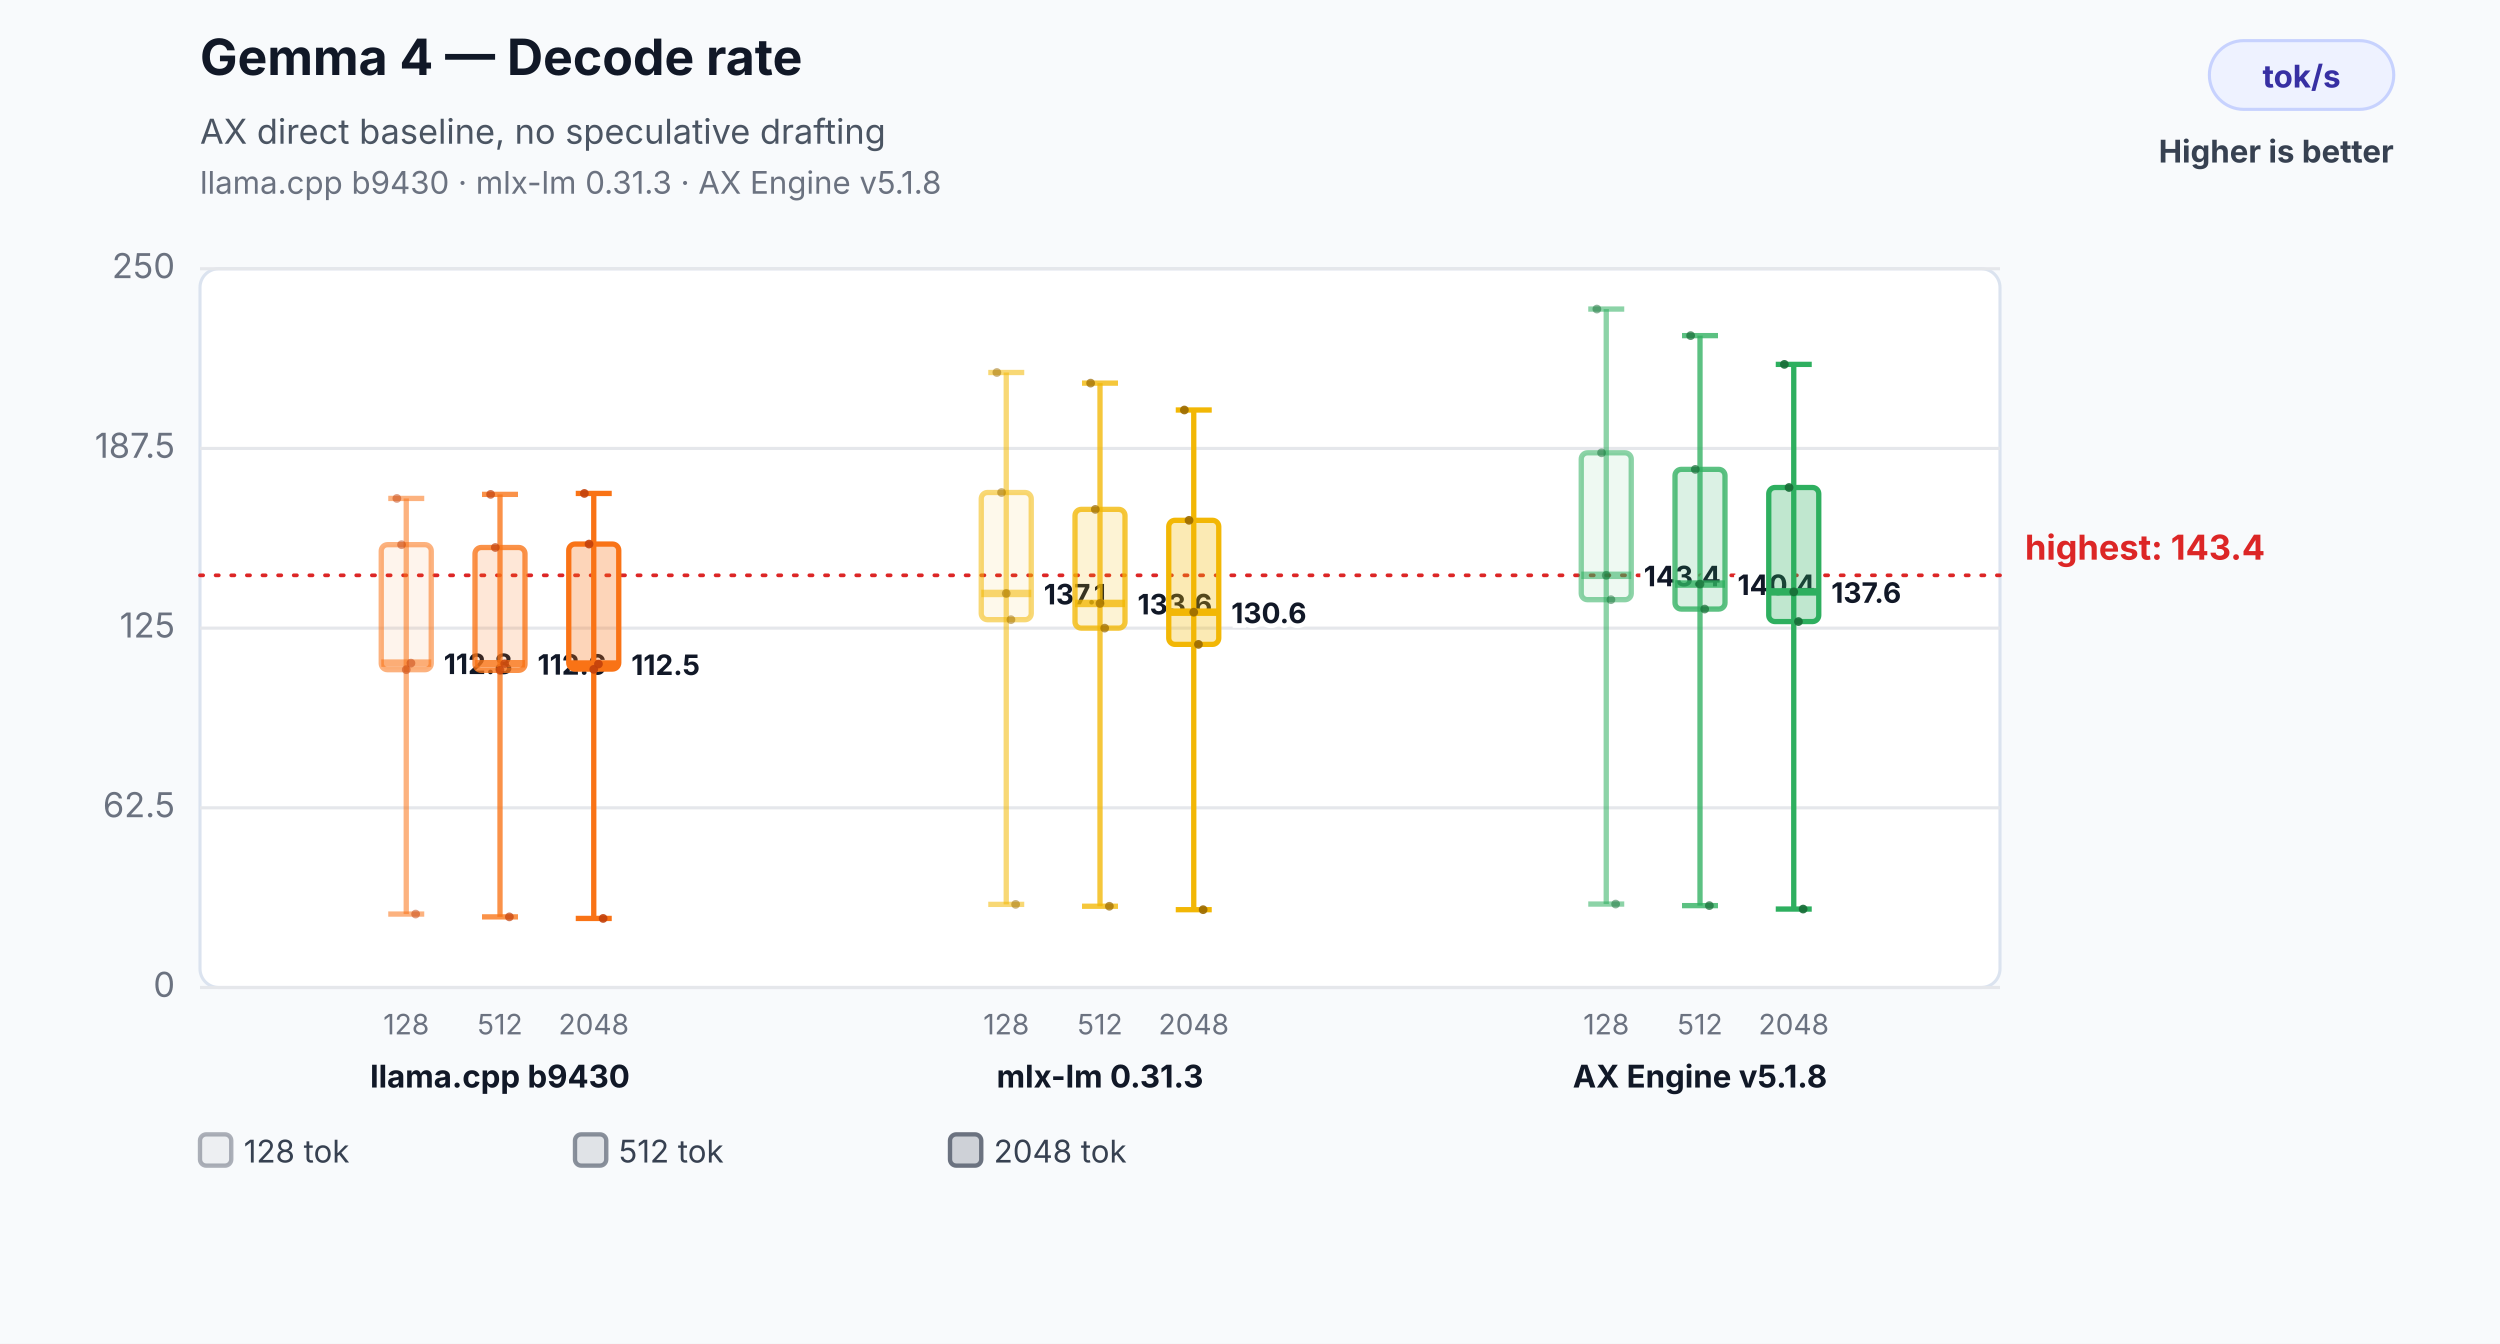
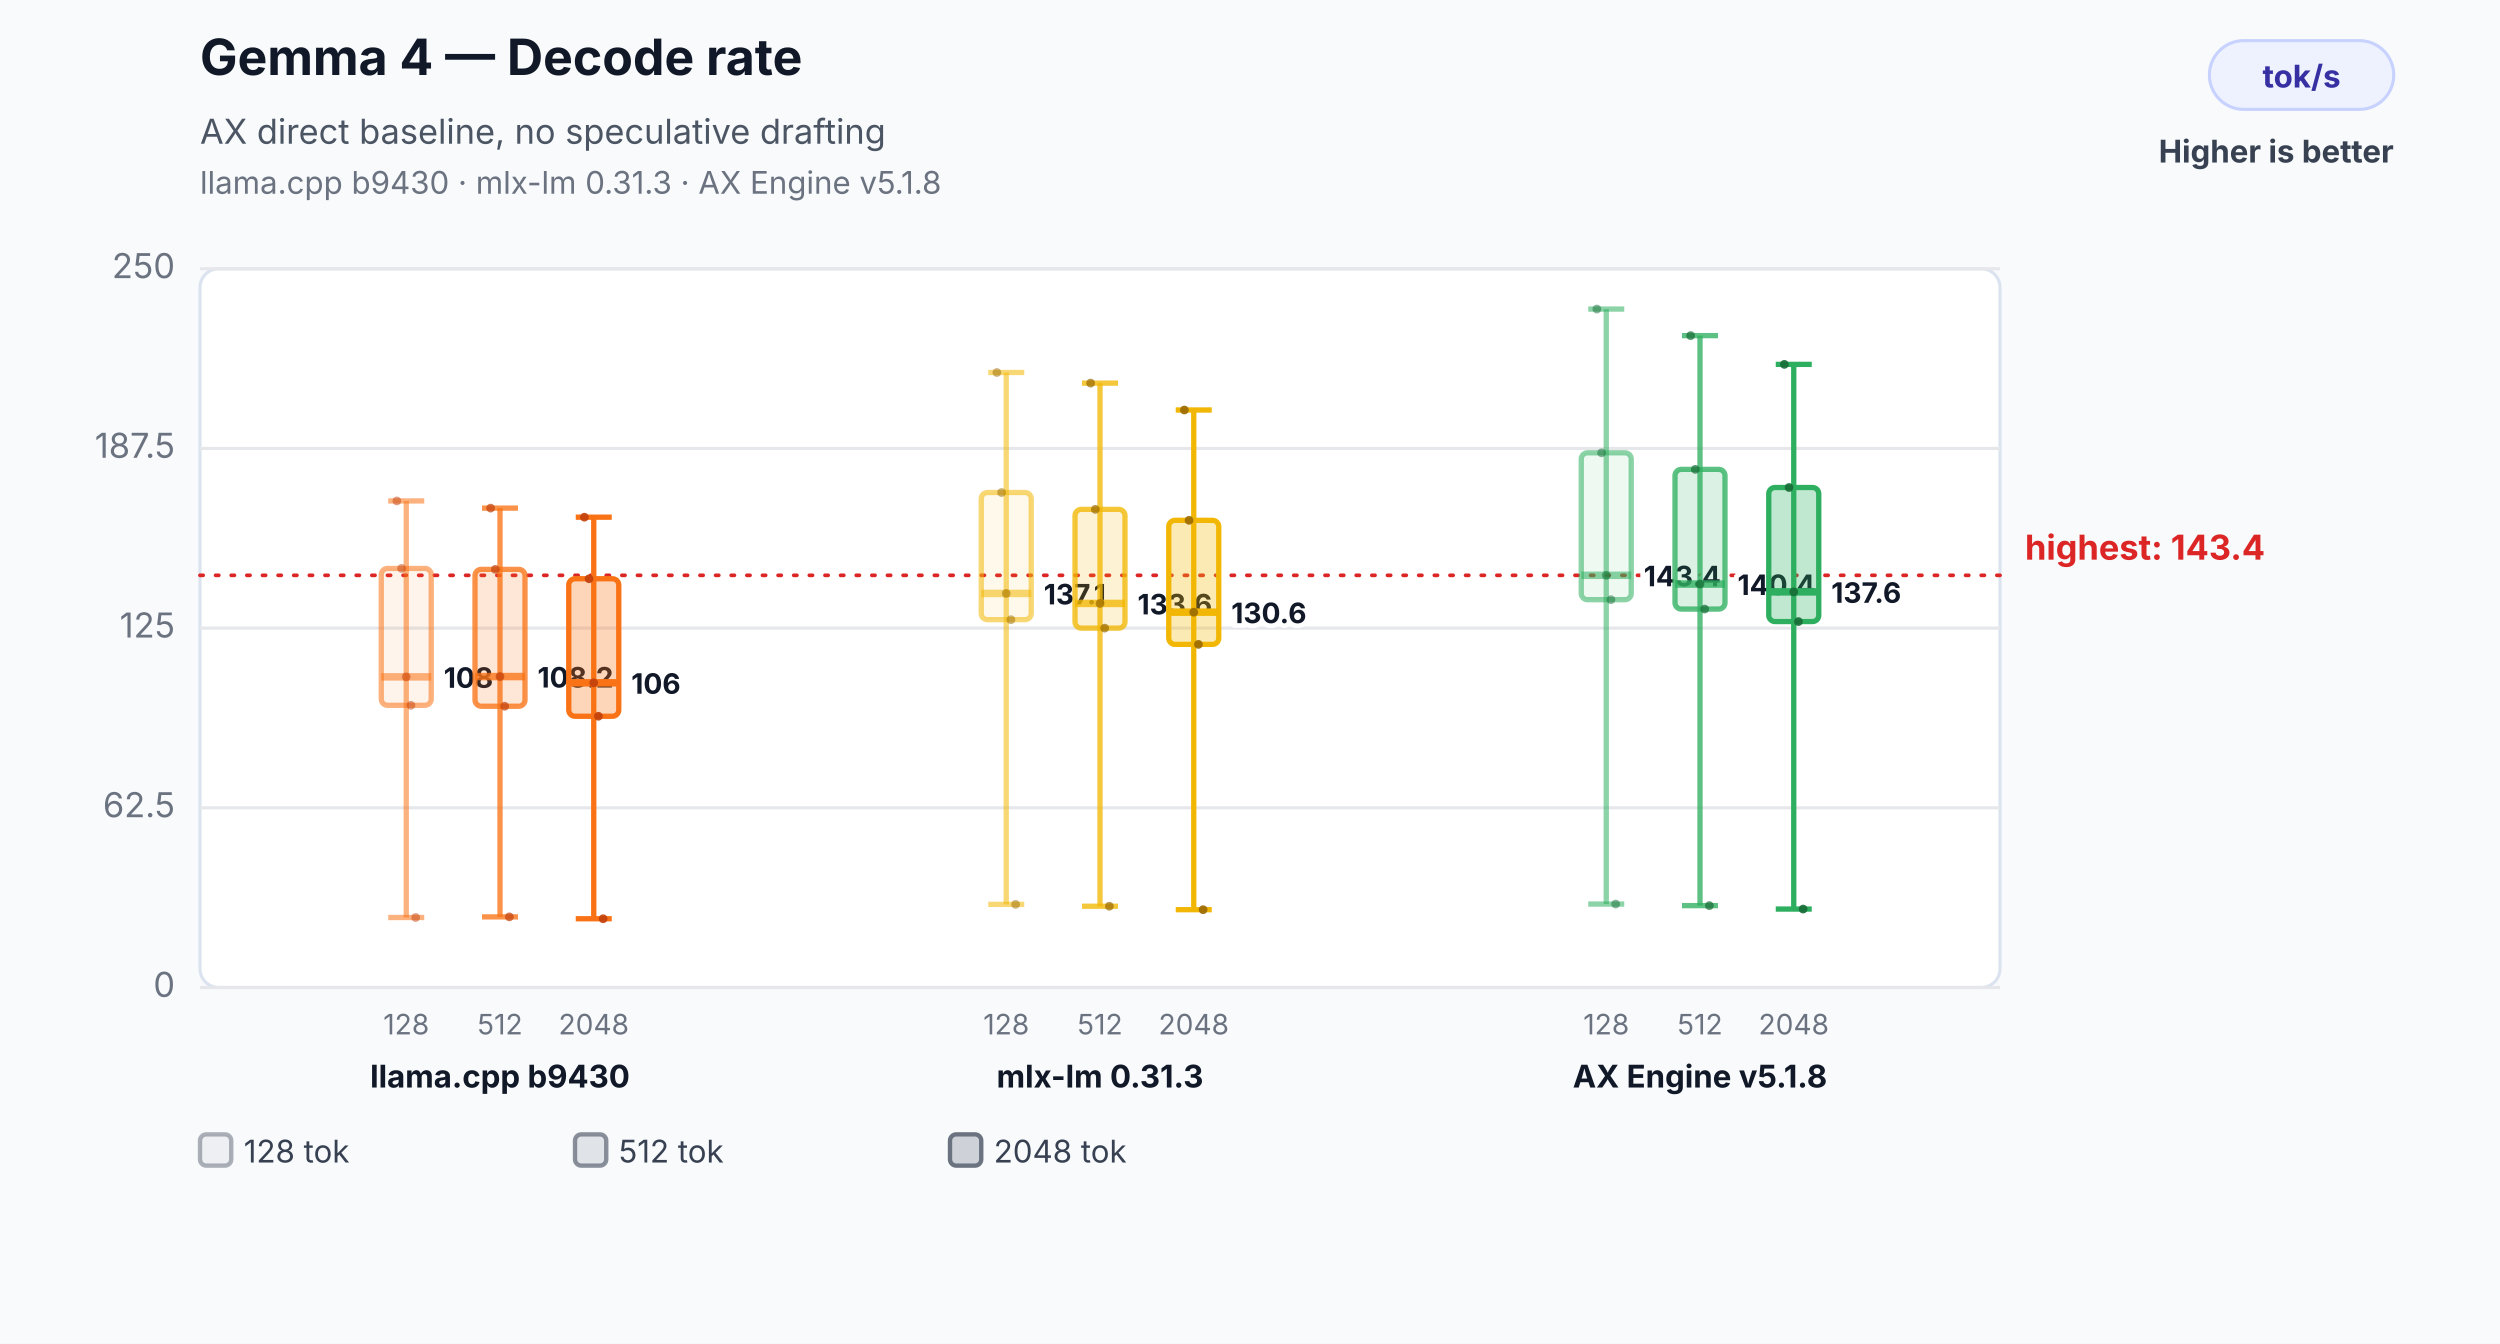
<svg xmlns="http://www.w3.org/2000/svg" width="800" height="430" viewBox="0 0 800 430" role="img" aria-labelledby="title desc">
  <rect width="800" height="430" fill="#f8fafc" />
  <text x="64" y="24" font-family="Inter,Segoe UI,Arial,sans-serif" font-size="16" font-weight="700" fill="#111827">Gemma 4 — Decode rate</text>
  <text x="64" y="46" font-family="Inter,Segoe UI,Arial,sans-serif" font-size="11" fill="#4b5563">AX direct baseline, no speculative drafting</text>
  <text x="64" y="62" font-family="Inter,Segoe UI,Arial,sans-serif" font-size="10" fill="#6b7280">llama.cpp b9430 · mlx-lm 0.31.3 · AX Engine v5.1.8</text>
  <rect x="707" y="13" width="59" height="22" rx="11" fill="#eef2ff" stroke="#c7d2fe" />
  <text x="736.5" y="28" text-anchor="middle" font-family="Inter,Segoe UI,Arial,sans-serif" font-size="10" font-weight="700" fill="#3730a3">tok/s</text>
  <text x="766" y="52" text-anchor="end" font-family="Inter,Segoe UI,Arial,sans-serif" font-size="10" font-weight="700" fill="#374151">Higher is better</text>
  <rect x="64" y="86" width="576" height="230" rx="6" fill="#ffffff" stroke="#dbe3ef" />
  <line x1="64" y1="316.0" x2="640" y2="316.0" stroke="#e5e7eb" stroke-width="1" />
  <text x="56" y="319.0" text-anchor="end" font-family="Inter,Segoe UI,Arial,sans-serif" font-size="11" fill="#6b7280">0</text>
  <line x1="64" y1="258.5" x2="640" y2="258.5" stroke="#e5e7eb" stroke-width="1" />
  <text x="56" y="261.5" text-anchor="end" font-family="Inter,Segoe UI,Arial,sans-serif" font-size="11" fill="#6b7280">62.5</text>
  <line x1="64" y1="201.0" x2="640" y2="201.0" stroke="#e5e7eb" stroke-width="1" />
  <text x="56" y="204.0" text-anchor="end" font-family="Inter,Segoe UI,Arial,sans-serif" font-size="11" fill="#6b7280">125</text>
  <line x1="64" y1="143.5" x2="640" y2="143.5" stroke="#e5e7eb" stroke-width="1" />
  <text x="56" y="146.5" text-anchor="end" font-family="Inter,Segoe UI,Arial,sans-serif" font-size="11" fill="#6b7280">187.5</text>
  <line x1="64" y1="86.0" x2="640" y2="86.0" stroke="#e5e7eb" stroke-width="1" />
  <text x="56" y="89.0" text-anchor="end" font-family="Inter,Segoe UI,Arial,sans-serif" font-size="11" fill="#6b7280">250</text>
  <line x1="64" y1="184.1" x2="640" y2="184.1" stroke="#dc2626" stroke-width="1.2" stroke-dasharray="1 4" stroke-linecap="round" />
  <text x="648" y="179.1" text-anchor="start" font-family="Inter,Segoe UI,Arial,sans-serif" font-size="11" font-weight="700" fill="#dc2626" data-label="highest median">highest: 143.4</text>
-   <line x1="130" y1="159.5" x2="130" y2="292.5" stroke="#f97316" stroke-opacity="0.55" stroke-width="1.7" />
-   <line x1="124.24" y1="159.5" x2="135.76" y2="159.5" stroke="#f97316" stroke-opacity="0.55" stroke-width="1.7" />
-   <line x1="124.24" y1="292.5" x2="135.76" y2="292.5" stroke="#f97316" stroke-opacity="0.55" stroke-width="1.7" />
-   <rect x="122" y="174.3" width="16" height="40.0" rx="2" fill="#f97316" fill-opacity="0.08" stroke="#f97316" stroke-opacity="0.55" stroke-width="1.7" />
-   <line x1="122" y1="212.2" x2="138" y2="212.2" stroke="#f97316" stroke-opacity="0.55" stroke-width="2.4" />
-   <text x="142" y="215.7" text-anchor="start" font-family="Inter,Segoe UI,Arial,sans-serif" font-size="9" font-weight="700" fill="#111827" stroke="#ffffff" stroke-width="3" paint-order="stroke">112.8</text>
+   <line x1="130" y1="160.3" x2="130" y2="293.6" stroke="#f97316" stroke-opacity="0.55" stroke-width="1.7" />
+   <line x1="124.24" y1="160.3" x2="135.76" y2="160.3" stroke="#f97316" stroke-opacity="0.55" stroke-width="1.7" />
+   <line x1="124.24" y1="293.6" x2="135.76" y2="293.6" stroke="#f97316" stroke-opacity="0.55" stroke-width="1.7" />
+   <rect x="122" y="181.9" width="16" height="43.8" rx="2" fill="#f97316" fill-opacity="0.08" stroke="#f97316" stroke-opacity="0.55" stroke-width="1.7" />
+   <line x1="122" y1="216.6" x2="138" y2="216.6" stroke="#f97316" stroke-opacity="0.55" stroke-width="2.4" />
+   <text x="142" y="220.1" text-anchor="start" font-family="Inter,Segoe UI,Arial,sans-serif" font-size="9" font-weight="700" fill="#111827" stroke="#ffffff" stroke-width="3" paint-order="stroke">108</text>
  <text x="130" y="331" text-anchor="middle" font-family="Inter,Segoe UI,Arial,sans-serif" font-size="9" fill="#6b7280">128</text>
-   <circle cx="127" cy="159.5" r="1.4" fill="#c2410c" fill-opacity="0.5" />
-   <circle cx="128.5" cy="174.3" r="1.4" fill="#c2410c" fill-opacity="0.5" />
-   <circle cx="130" cy="214.3" r="1.4" fill="#c2410c" fill-opacity="0.5" />
-   <circle cx="131.5" cy="212.2" r="1.4" fill="#c2410c" fill-opacity="0.5" />
-   <circle cx="133" cy="292.5" r="1.4" fill="#c2410c" fill-opacity="0.5" />
-   <line x1="160" y1="158.2" x2="160" y2="293.4" stroke="#f97316" stroke-opacity="0.78" stroke-width="1.7" />
-   <line x1="154.24" y1="158.2" x2="165.76" y2="158.2" stroke="#f97316" stroke-opacity="0.78" stroke-width="1.7" />
+   <circle cx="127" cy="160.3" r="1.4" fill="#c2410c" fill-opacity="0.5" />
+   <circle cx="128.5" cy="181.9" r="1.4" fill="#c2410c" fill-opacity="0.5" />
+   <circle cx="130" cy="216.6" r="1.4" fill="#c2410c" fill-opacity="0.5" />
+   <circle cx="131.5" cy="225.7" r="1.4" fill="#c2410c" fill-opacity="0.5" />
+   <circle cx="133" cy="293.6" r="1.4" fill="#c2410c" fill-opacity="0.5" />
+   <line x1="160" y1="162.6" x2="160" y2="293.4" stroke="#f97316" stroke-opacity="0.78" stroke-width="1.7" />
+   <line x1="154.24" y1="162.6" x2="165.76" y2="162.6" stroke="#f97316" stroke-opacity="0.78" stroke-width="1.7" />
  <line x1="154.24" y1="293.4" x2="165.76" y2="293.4" stroke="#f97316" stroke-opacity="0.78" stroke-width="1.7" />
-   <rect x="152" y="175.2" width="16" height="39.3" rx="2" fill="#f97316" fill-opacity="0.17" stroke="#f97316" stroke-opacity="0.78" stroke-width="1.7" />
-   <line x1="152" y1="212.4" x2="168" y2="212.4" stroke="#f97316" stroke-opacity="0.78" stroke-width="2.4" />
-   <text x="172" y="215.9" text-anchor="start" font-family="Inter,Segoe UI,Arial,sans-serif" font-size="9" font-weight="700" fill="#111827" stroke="#ffffff" stroke-width="3" paint-order="stroke">112.6</text>
+   <rect x="152" y="182.2" width="16" height="43.8" rx="2" fill="#f97316" fill-opacity="0.17" stroke="#f97316" stroke-opacity="0.78" stroke-width="1.7" />
+   <line x1="152" y1="216.5" x2="168" y2="216.5" stroke="#f97316" stroke-opacity="0.78" stroke-width="2.4" />
+   <text x="172" y="220.0" text-anchor="start" font-family="Inter,Segoe UI,Arial,sans-serif" font-size="9" font-weight="700" fill="#111827" stroke="#ffffff" stroke-width="3" paint-order="stroke">108.2</text>
  <text x="160" y="331" text-anchor="middle" font-family="Inter,Segoe UI,Arial,sans-serif" font-size="9" fill="#6b7280">512</text>
-   <circle cx="157" cy="158.2" r="1.4" fill="#c2410c" fill-opacity="0.7" />
-   <circle cx="158.5" cy="175.2" r="1.4" fill="#c2410c" fill-opacity="0.7" />
-   <circle cx="160" cy="214.5" r="1.4" fill="#c2410c" fill-opacity="0.7" />
-   <circle cx="161.5" cy="212.4" r="1.4" fill="#c2410c" fill-opacity="0.7" />
+   <circle cx="157" cy="162.6" r="1.4" fill="#c2410c" fill-opacity="0.7" />
+   <circle cx="158.5" cy="182.2" r="1.4" fill="#c2410c" fill-opacity="0.7" />
+   <circle cx="160" cy="216.5" r="1.4" fill="#c2410c" fill-opacity="0.7" />
+   <circle cx="161.5" cy="226.0" r="1.4" fill="#c2410c" fill-opacity="0.7" />
  <circle cx="163" cy="293.4" r="1.4" fill="#c2410c" fill-opacity="0.7" />
-   <line x1="190" y1="157.9" x2="190" y2="293.9" stroke="#f97316" stroke-opacity="1.0" stroke-width="1.7" />
-   <line x1="184.24" y1="157.9" x2="195.76" y2="157.9" stroke="#f97316" stroke-opacity="1.0" stroke-width="1.7" />
-   <line x1="184.24" y1="293.9" x2="195.76" y2="293.9" stroke="#f97316" stroke-opacity="1.0" stroke-width="1.7" />
-   <rect x="182" y="174.1" width="16" height="40.0" rx="2" fill="#f97316" fill-opacity="0.3" stroke="#f97316" stroke-opacity="1.0" stroke-width="1.7" />
-   <line x1="182" y1="212.5" x2="198" y2="212.5" stroke="#f97316" stroke-opacity="1.0" stroke-width="2.4" />
-   <text x="202" y="216.0" text-anchor="start" font-family="Inter,Segoe UI,Arial,sans-serif" font-size="9" font-weight="700" fill="#111827" stroke="#ffffff" stroke-width="3" paint-order="stroke">112.5</text>
+   <line x1="190" y1="165.5" x2="190" y2="294.0" stroke="#f97316" stroke-opacity="1.0" stroke-width="1.7" />
+   <line x1="184.24" y1="165.5" x2="195.76" y2="165.5" stroke="#f97316" stroke-opacity="1.0" stroke-width="1.7" />
+   <line x1="184.24" y1="294.0" x2="195.76" y2="294.0" stroke="#f97316" stroke-opacity="1.0" stroke-width="1.7" />
+   <rect x="182" y="185.2" width="16" height="44.0" rx="2" fill="#f97316" fill-opacity="0.3" stroke="#f97316" stroke-opacity="1.0" stroke-width="1.7" />
+   <line x1="182" y1="218.5" x2="198" y2="218.5" stroke="#f97316" stroke-opacity="1.0" stroke-width="2.4" />
+   <text x="202" y="222.0" text-anchor="start" font-family="Inter,Segoe UI,Arial,sans-serif" font-size="9" font-weight="700" fill="#111827" stroke="#ffffff" stroke-width="3" paint-order="stroke">106</text>
  <text x="190" y="331" text-anchor="middle" font-family="Inter,Segoe UI,Arial,sans-serif" font-size="9" fill="#6b7280">2048</text>
-   <circle cx="187" cy="157.9" r="1.4" fill="#c2410c" fill-opacity="0.9" />
-   <circle cx="188.5" cy="174.1" r="1.4" fill="#c2410c" fill-opacity="0.9" />
-   <circle cx="190" cy="214.2" r="1.4" fill="#c2410c" fill-opacity="0.9" />
-   <circle cx="191.5" cy="212.5" r="1.4" fill="#c2410c" fill-opacity="0.9" />
-   <circle cx="193" cy="293.9" r="1.4" fill="#c2410c" fill-opacity="0.9" />
+   <circle cx="187" cy="165.5" r="1.4" fill="#c2410c" fill-opacity="0.9" />
+   <circle cx="188.5" cy="185.2" r="1.4" fill="#c2410c" fill-opacity="0.9" />
+   <circle cx="190" cy="218.5" r="1.4" fill="#c2410c" fill-opacity="0.9" />
+   <circle cx="191.5" cy="229.2" r="1.4" fill="#c2410c" fill-opacity="0.9" />
+   <circle cx="193" cy="294.0" r="1.4" fill="#c2410c" fill-opacity="0.9" />
  <text x="160" y="348" text-anchor="middle" font-family="Inter,Segoe UI,Arial,sans-serif" font-size="10" font-weight="700" fill="#111827">llama.cpp b9430</text>
  <line x1="322" y1="119.2" x2="322" y2="289.4" stroke="#f2b705" stroke-opacity="0.55" stroke-width="1.7" />
  <line x1="316.24" y1="119.2" x2="327.76" y2="119.2" stroke="#f2b705" stroke-opacity="0.55" stroke-width="1.7" />
  <line x1="316.24" y1="289.4" x2="327.76" y2="289.4" stroke="#f2b705" stroke-opacity="0.55" stroke-width="1.7" />
  <rect x="314" y="157.6" width="16" height="40.7" rx="2" fill="#f2b705" fill-opacity="0.08" stroke="#f2b705" stroke-opacity="0.55" stroke-width="1.7" />
  <line x1="314" y1="189.9" x2="330" y2="189.9" stroke="#f2b705" stroke-opacity="0.55" stroke-width="2.4" />
  <text x="334" y="193.4" text-anchor="start" font-family="Inter,Segoe UI,Arial,sans-serif" font-size="9" font-weight="700" fill="#111827" stroke="#ffffff" stroke-width="3" paint-order="stroke">137.1</text>
  <text x="322" y="331" text-anchor="middle" font-family="Inter,Segoe UI,Arial,sans-serif" font-size="9" fill="#6b7280">128</text>
  <circle cx="319" cy="119.2" r="1.4" fill="#9a6a00" fill-opacity="0.5" />
  <circle cx="320.5" cy="157.6" r="1.4" fill="#9a6a00" fill-opacity="0.5" />
  <circle cx="322" cy="189.9" r="1.4" fill="#9a6a00" fill-opacity="0.5" />
  <circle cx="323.5" cy="198.3" r="1.4" fill="#9a6a00" fill-opacity="0.5" />
  <circle cx="325" cy="289.4" r="1.4" fill="#9a6a00" fill-opacity="0.5" />
  <line x1="352" y1="122.6" x2="352" y2="290.0" stroke="#f2b705" stroke-opacity="0.78" stroke-width="1.7" />
  <line x1="346.24" y1="122.6" x2="357.76" y2="122.6" stroke="#f2b705" stroke-opacity="0.78" stroke-width="1.7" />
  <line x1="346.24" y1="290.0" x2="357.76" y2="290.0" stroke="#f2b705" stroke-opacity="0.78" stroke-width="1.7" />
  <rect x="344" y="163.0" width="16" height="38.0" rx="2" fill="#f2b705" fill-opacity="0.17" stroke="#f2b705" stroke-opacity="0.78" stroke-width="1.7" />
  <line x1="344" y1="193.1" x2="360" y2="193.1" stroke="#f2b705" stroke-opacity="0.78" stroke-width="2.4" />
  <text x="364" y="196.6" text-anchor="start" font-family="Inter,Segoe UI,Arial,sans-serif" font-size="9" font-weight="700" fill="#111827" stroke="#ffffff" stroke-width="3" paint-order="stroke">133.6</text>
  <text x="352" y="331" text-anchor="middle" font-family="Inter,Segoe UI,Arial,sans-serif" font-size="9" fill="#6b7280">512</text>
  <circle cx="349" cy="122.6" r="1.4" fill="#9a6a00" fill-opacity="0.7" />
  <circle cx="350.5" cy="163.0" r="1.4" fill="#9a6a00" fill-opacity="0.7" />
  <circle cx="352" cy="193.1" r="1.4" fill="#9a6a00" fill-opacity="0.7" />
  <circle cx="353.5" cy="201.0" r="1.4" fill="#9a6a00" fill-opacity="0.7" />
  <circle cx="355" cy="290.0" r="1.4" fill="#9a6a00" fill-opacity="0.7" />
  <line x1="382" y1="131.2" x2="382" y2="291.1" stroke="#f2b705" stroke-opacity="1.0" stroke-width="1.7" />
  <line x1="376.24" y1="131.2" x2="387.76" y2="131.2" stroke="#f2b705" stroke-opacity="1.0" stroke-width="1.7" />
  <line x1="376.24" y1="291.1" x2="387.76" y2="291.1" stroke="#f2b705" stroke-opacity="1.0" stroke-width="1.7" />
  <rect x="374" y="166.5" width="16" height="39.7" rx="2" fill="#f2b705" fill-opacity="0.3" stroke="#f2b705" stroke-opacity="1.0" stroke-width="1.7" />
  <line x1="374" y1="195.9" x2="390" y2="195.9" stroke="#f2b705" stroke-opacity="1.0" stroke-width="2.4" />
  <text x="394" y="199.4" text-anchor="start" font-family="Inter,Segoe UI,Arial,sans-serif" font-size="9" font-weight="700" fill="#111827" stroke="#ffffff" stroke-width="3" paint-order="stroke">130.6</text>
  <text x="382" y="331" text-anchor="middle" font-family="Inter,Segoe UI,Arial,sans-serif" font-size="9" fill="#6b7280">2048</text>
  <circle cx="379" cy="131.2" r="1.4" fill="#9a6a00" fill-opacity="0.9" />
  <circle cx="380.5" cy="166.5" r="1.4" fill="#9a6a00" fill-opacity="0.9" />
  <circle cx="382" cy="195.9" r="1.4" fill="#9a6a00" fill-opacity="0.9" />
  <circle cx="383.5" cy="206.2" r="1.4" fill="#9a6a00" fill-opacity="0.9" />
  <circle cx="385" cy="291.1" r="1.4" fill="#9a6a00" fill-opacity="0.9" />
  <text x="352" y="348" text-anchor="middle" font-family="Inter,Segoe UI,Arial,sans-serif" font-size="10" font-weight="700" fill="#111827">mlx-lm 0.31.3</text>
  <line x1="514" y1="98.9" x2="514" y2="289.3" stroke="#2eaf5f" stroke-opacity="0.55" stroke-width="1.7" />
  <line x1="508.24" y1="98.9" x2="519.76" y2="98.9" stroke="#2eaf5f" stroke-opacity="0.55" stroke-width="1.7" />
  <line x1="508.24" y1="289.3" x2="519.76" y2="289.3" stroke="#2eaf5f" stroke-opacity="0.55" stroke-width="1.7" />
  <rect x="506" y="144.9" width="16" height="47.0" rx="2" fill="#2eaf5f" fill-opacity="0.08" stroke="#2eaf5f" stroke-opacity="0.55" stroke-width="1.7" />
  <line x1="506" y1="184.1" x2="522" y2="184.1" stroke="#2eaf5f" stroke-opacity="0.55" stroke-width="2.4" />
  <text x="526" y="187.6" text-anchor="start" font-family="Inter,Segoe UI,Arial,sans-serif" font-size="9" font-weight="700" fill="#111827" stroke="#ffffff" stroke-width="3" paint-order="stroke">143.4</text>
  <text x="514" y="331" text-anchor="middle" font-family="Inter,Segoe UI,Arial,sans-serif" font-size="9" fill="#6b7280">128</text>
  <circle cx="511" cy="98.9" r="1.4" fill="#176c37" fill-opacity="0.5" />
  <circle cx="512.5" cy="144.9" r="1.4" fill="#176c37" fill-opacity="0.5" />
  <circle cx="514" cy="184.1" r="1.4" fill="#176c37" fill-opacity="0.5" />
  <circle cx="515.5" cy="191.9" r="1.4" fill="#176c37" fill-opacity="0.5" />
  <circle cx="517" cy="289.3" r="1.4" fill="#176c37" fill-opacity="0.5" />
  <line x1="544" y1="107.4" x2="544" y2="289.8" stroke="#2eaf5f" stroke-opacity="0.78" stroke-width="1.7" />
  <line x1="538.24" y1="107.4" x2="549.76" y2="107.4" stroke="#2eaf5f" stroke-opacity="0.78" stroke-width="1.7" />
  <line x1="538.24" y1="289.8" x2="549.76" y2="289.8" stroke="#2eaf5f" stroke-opacity="0.78" stroke-width="1.7" />
  <rect x="536" y="150.2" width="16" height="44.7" rx="2" fill="#2eaf5f" fill-opacity="0.17" stroke="#2eaf5f" stroke-opacity="0.78" stroke-width="1.7" />
  <line x1="536" y1="186.9" x2="552" y2="186.9" stroke="#2eaf5f" stroke-opacity="0.78" stroke-width="2.4" />
  <text x="556" y="190.4" text-anchor="start" font-family="Inter,Segoe UI,Arial,sans-serif" font-size="9" font-weight="700" fill="#111827" stroke="#ffffff" stroke-width="3" paint-order="stroke">140.4</text>
  <text x="544" y="331" text-anchor="middle" font-family="Inter,Segoe UI,Arial,sans-serif" font-size="9" fill="#6b7280">512</text>
  <circle cx="541" cy="107.4" r="1.4" fill="#176c37" fill-opacity="0.7" />
  <circle cx="542.5" cy="150.2" r="1.4" fill="#176c37" fill-opacity="0.7" />
  <circle cx="544" cy="186.9" r="1.4" fill="#176c37" fill-opacity="0.7" />
  <circle cx="545.5" cy="194.9" r="1.4" fill="#176c37" fill-opacity="0.7" />
  <circle cx="547" cy="289.8" r="1.4" fill="#176c37" fill-opacity="0.7" />
  <line x1="574" y1="116.6" x2="574" y2="290.9" stroke="#2eaf5f" stroke-opacity="1.0" stroke-width="1.7" />
  <line x1="568.24" y1="116.6" x2="579.76" y2="116.6" stroke="#2eaf5f" stroke-opacity="1.0" stroke-width="1.7" />
  <line x1="568.24" y1="290.9" x2="579.76" y2="290.9" stroke="#2eaf5f" stroke-opacity="1.0" stroke-width="1.7" />
  <rect x="566" y="156.0" width="16" height="42.9" rx="2" fill="#2eaf5f" fill-opacity="0.3" stroke="#2eaf5f" stroke-opacity="1.0" stroke-width="1.7" />
  <line x1="566" y1="189.4" x2="582" y2="189.4" stroke="#2eaf5f" stroke-opacity="1.0" stroke-width="2.4" />
  <text x="586" y="192.9" text-anchor="start" font-family="Inter,Segoe UI,Arial,sans-serif" font-size="9" font-weight="700" fill="#111827" stroke="#ffffff" stroke-width="3" paint-order="stroke">137.6</text>
  <text x="574" y="331" text-anchor="middle" font-family="Inter,Segoe UI,Arial,sans-serif" font-size="9" fill="#6b7280">2048</text>
  <circle cx="571" cy="116.6" r="1.4" fill="#176c37" fill-opacity="0.9" />
  <circle cx="572.5" cy="156.0" r="1.4" fill="#176c37" fill-opacity="0.9" />
  <circle cx="574" cy="189.4" r="1.4" fill="#176c37" fill-opacity="0.9" />
  <circle cx="575.5" cy="198.9" r="1.4" fill="#176c37" fill-opacity="0.9" />
  <circle cx="577" cy="290.9" r="1.4" fill="#176c37" fill-opacity="0.9" />
  <text x="544" y="348" text-anchor="middle" font-family="Inter,Segoe UI,Arial,sans-serif" font-size="10" font-weight="700" fill="#111827">AX Engine v5.1.8</text>
  <rect x="64" y="363" width="10" height="10" rx="2" fill="#6b7280" fill-opacity="0.08" stroke="#6b7280" stroke-opacity="0.55" stroke-width="1.4" />
  <text x="78" y="372" font-family="Inter,Segoe UI,Arial,sans-serif" font-size="10" fill="#374151">128 tok</text>
  <rect x="184" y="363" width="10" height="10" rx="2" fill="#6b7280" fill-opacity="0.17" stroke="#6b7280" stroke-opacity="0.78" stroke-width="1.4" />
  <text x="198" y="372" font-family="Inter,Segoe UI,Arial,sans-serif" font-size="10" fill="#374151">512 tok</text>
  <rect x="304" y="363" width="10" height="10" rx="2" fill="#6b7280" fill-opacity="0.3" stroke="#6b7280" stroke-opacity="1.0" stroke-width="1.4" />
  <text x="318" y="372" font-family="Inter,Segoe UI,Arial,sans-serif" font-size="10" fill="#374151">2048 tok</text>
</svg>
